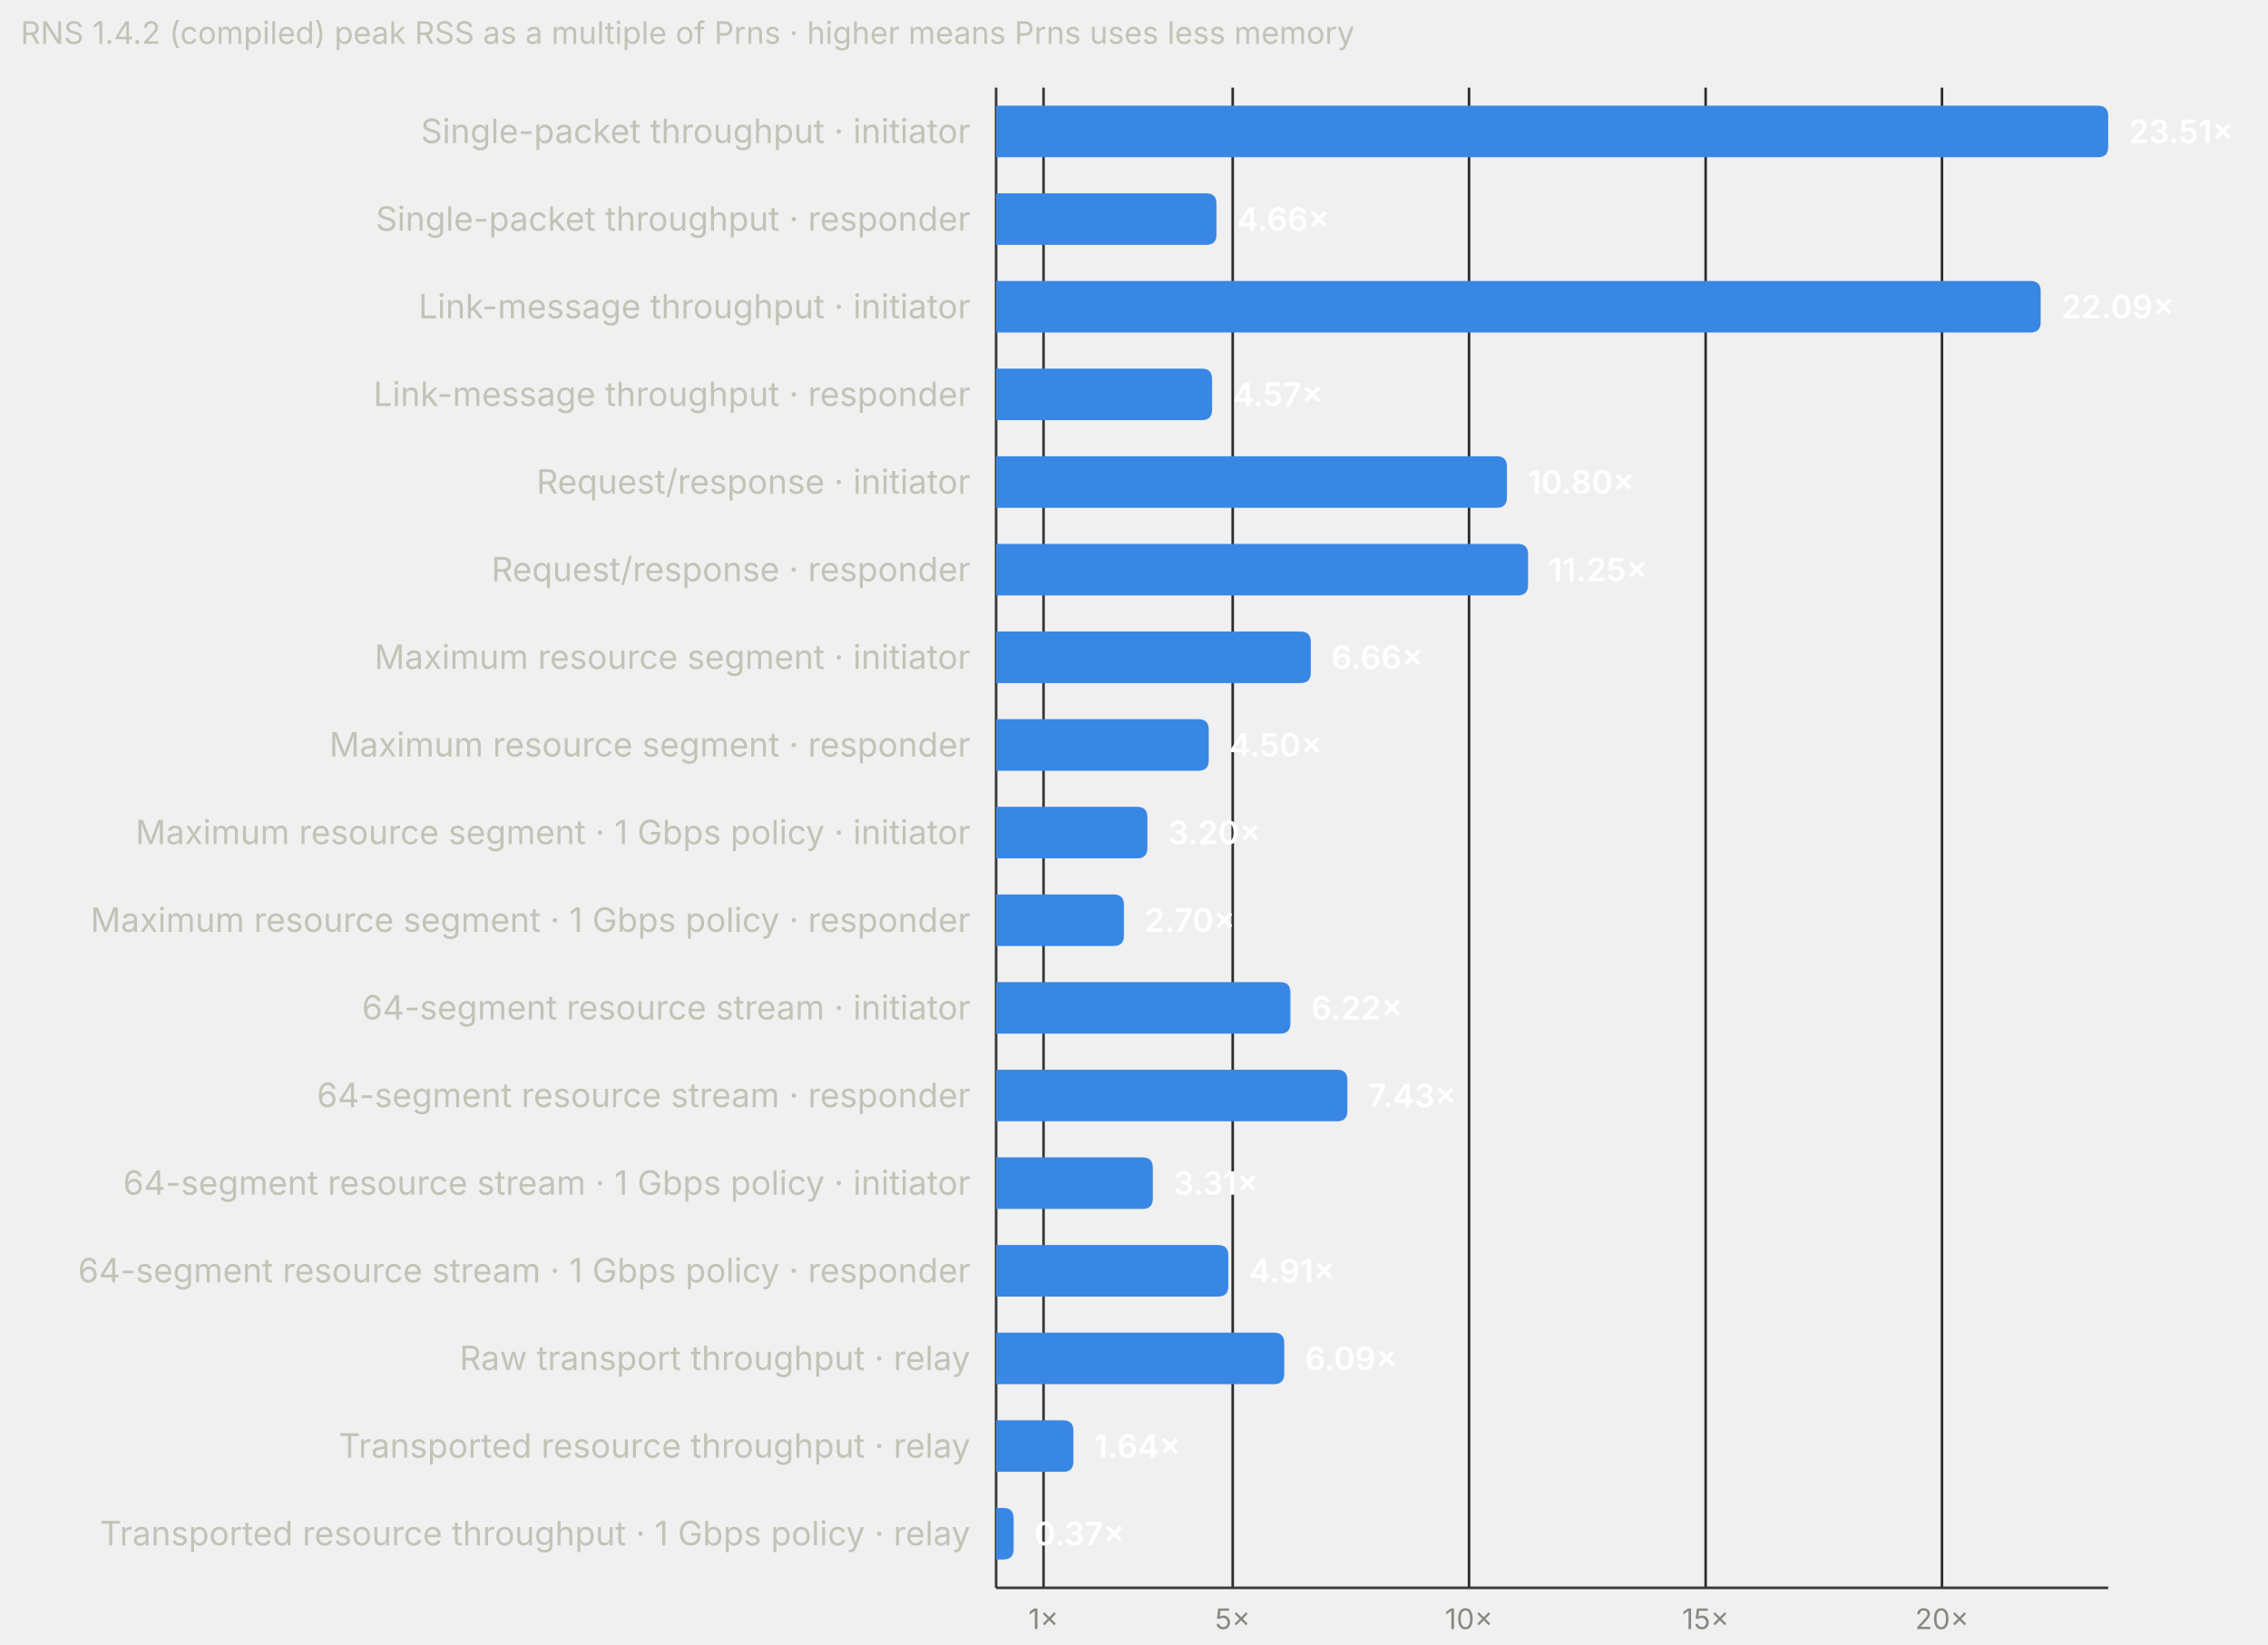
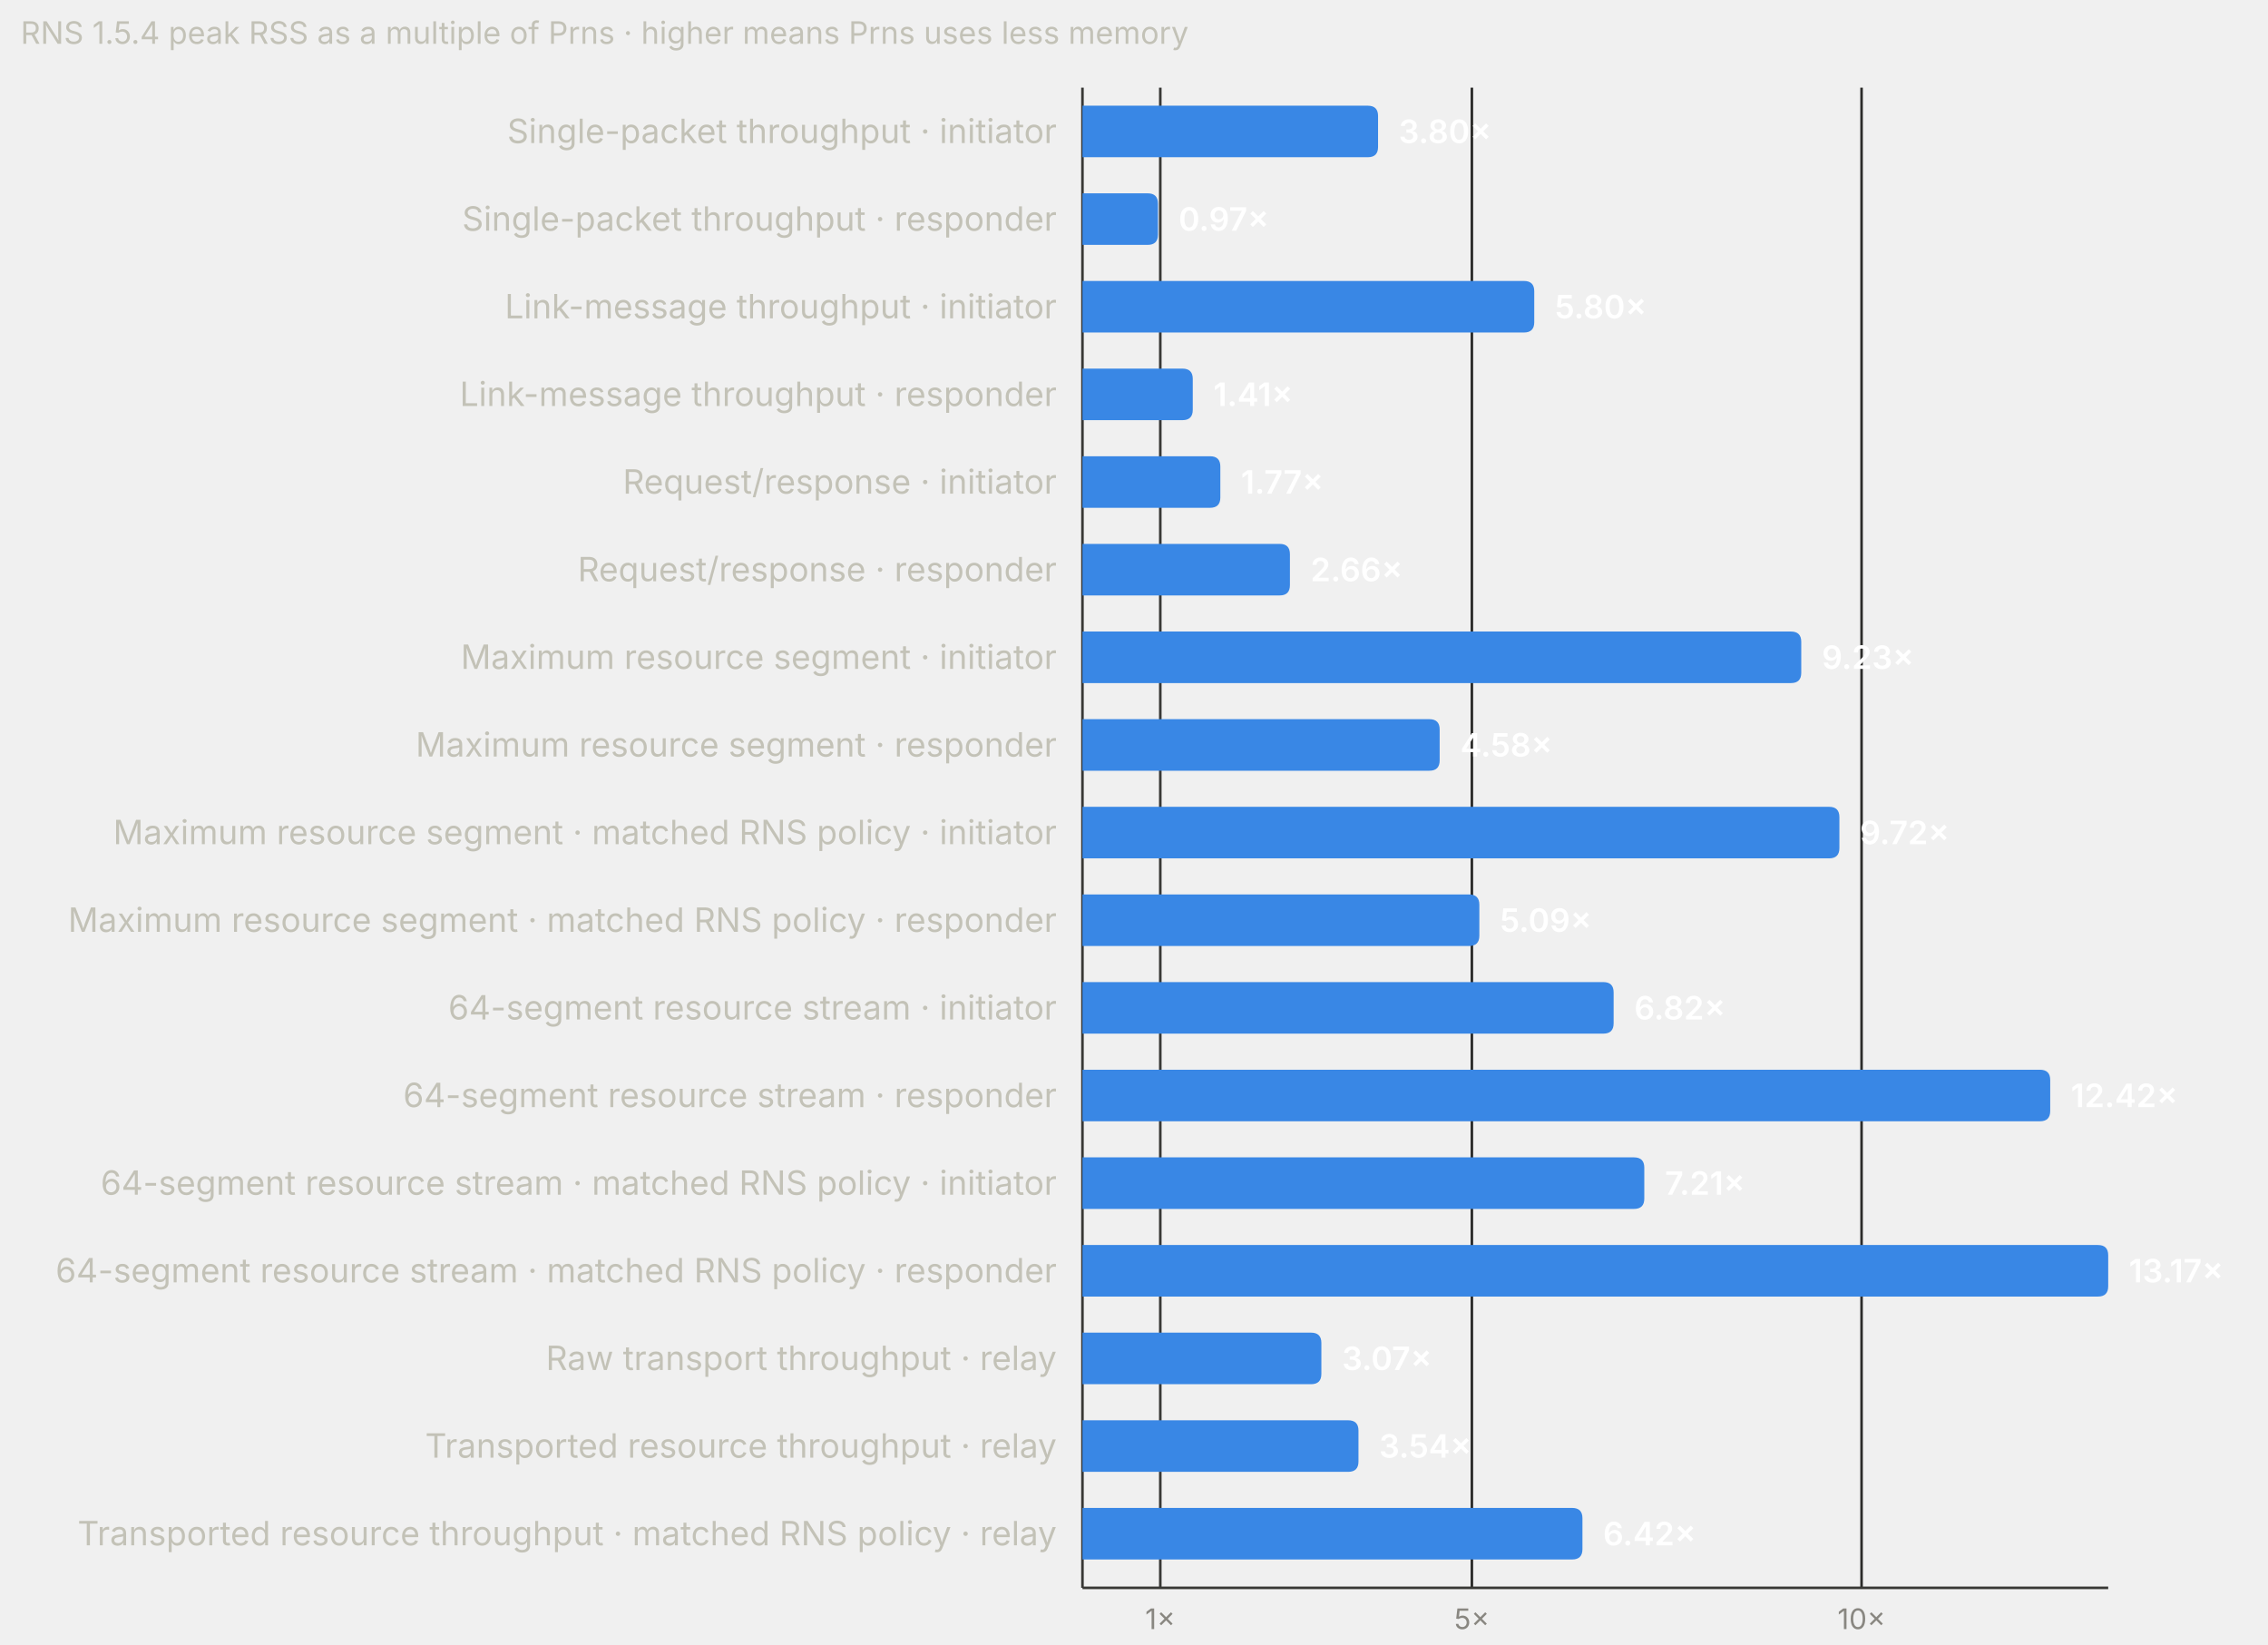
<svg xmlns="http://www.w3.org/2000/svg" width="880" height="638" viewBox="0 0 880 638" role="img" font-family="system-ui, -apple-system, 'Segoe UI', sans-serif">
-   <text x="8" y="17" font-size="12" fill="#c3c2b7">RNS 1.4.2 (compiled) peak RSS as a multiple of Prns · higher means Prns uses less memory</text>
-   <line x1="404.9" y1="34.0" x2="404.9" y2="616.0" stroke="#383835" stroke-width="1" />
-   <text x="404.9" y="632.0" font-size="11" fill="#898781" text-anchor="middle" font-variant-numeric="tabular-nums">1×</text>
-   <line x1="478.3" y1="34.0" x2="478.3" y2="616.0" stroke="#2c2c2a" stroke-width="1" />
-   <text x="478.3" y="632.0" font-size="11" fill="#898781" text-anchor="middle" font-variant-numeric="tabular-nums">5×</text>
-   <line x1="570.0" y1="34.0" x2="570.0" y2="616.0" stroke="#2c2c2a" stroke-width="1" />
-   <text x="570.0" y="632.0" font-size="11" fill="#898781" text-anchor="middle" font-variant-numeric="tabular-nums">10×</text>
-   <line x1="661.8" y1="34.0" x2="661.8" y2="616.0" stroke="#2c2c2a" stroke-width="1" />
-   <text x="661.8" y="632.0" font-size="11" fill="#898781" text-anchor="middle" font-variant-numeric="tabular-nums">15×</text>
-   <line x1="753.5" y1="34.0" x2="753.5" y2="616.0" stroke="#2c2c2a" stroke-width="1" />
-   <text x="753.5" y="632.0" font-size="11" fill="#898781" text-anchor="middle" font-variant-numeric="tabular-nums">20×</text>
-   <line x1="386.5" y1="34.0" x2="386.5" y2="616.0" stroke="#383835" stroke-width="1" />
-   <text x="376.5" y="55.5" font-size="13" fill="#c3c2b7" text-anchor="end">Single-packet throughput · initiator</text>
-   <path d="M386.5,41.0 L814.0,41.0 Q818.0,41.0 818.0,45.0 L818.0,57.0 Q818.0,61.0 814.0,61.0 L386.5,61.0 Z" fill="#3987e5" />
-   <text x="826.0" y="55.5" font-size="12.5" font-weight="600" fill="#ffffff">23.51×</text>
-   <text x="376.5" y="89.5" font-size="13" fill="#c3c2b7" text-anchor="end">Single-packet throughput · responder</text>
-   <path d="M386.5,75.0 L468.0,75.0 Q472.0,75.0 472.0,79.0 L472.0,91.0 Q472.0,95.0 468.0,95.0 L386.5,95.0 Z" fill="#3987e5" />
-   <text x="480.0" y="89.5" font-size="12.5" font-weight="600" fill="#ffffff">4.66×</text>
-   <text x="376.5" y="123.5" font-size="13" fill="#c3c2b7" text-anchor="end">Link-message throughput · initiator</text>
-   <path d="M386.5,109.0 L787.8,109.0 Q791.8,109.0 791.8,113.0 L791.8,125.0 Q791.8,129.0 787.8,129.0 L386.5,129.0 Z" fill="#3987e5" />
-   <text x="799.8" y="123.5" font-size="12.5" font-weight="600" fill="#ffffff">22.09×</text>
-   <text x="376.5" y="157.5" font-size="13" fill="#c3c2b7" text-anchor="end">Link-message throughput · responder</text>
-   <path d="M386.5,143.0 L466.3,143.0 Q470.3,143.0 470.3,147.0 L470.3,159.0 Q470.3,163.0 466.3,163.0 L386.5,163.0 Z" fill="#3987e5" />
-   <text x="478.3" y="157.5" font-size="12.5" font-weight="600" fill="#ffffff">4.57×</text>
-   <text x="376.5" y="191.5" font-size="13" fill="#c3c2b7" text-anchor="end">Request/response · initiator</text>
-   <path d="M386.5,177.0 L580.7,177.0 Q584.7,177.0 584.7,181.0 L584.7,193.0 Q584.7,197.0 580.7,197.0 L386.5,197.0 Z" fill="#3987e5" />
-   <text x="592.7" y="191.5" font-size="12.5" font-weight="600" fill="#ffffff">10.80×</text>
-   <text x="376.5" y="225.5" font-size="13" fill="#c3c2b7" text-anchor="end">Request/response · responder</text>
-   <path d="M386.5,211.0 L588.9,211.0 Q592.9,211.0 592.9,215.0 L592.9,227.0 Q592.9,231.0 588.9,231.0 L386.5,231.0 Z" fill="#3987e5" />
-   <text x="600.9" y="225.5" font-size="12.5" font-weight="600" fill="#ffffff">11.25×</text>
-   <text x="376.5" y="259.5" font-size="13" fill="#c3c2b7" text-anchor="end">Maximum resource segment · initiator</text>
-   <path d="M386.5,245.0 L504.6,245.0 Q508.6,245.0 508.6,249.0 L508.6,261.0 Q508.6,265.0 504.6,265.0 L386.5,265.0 Z" fill="#3987e5" />
-   <text x="516.6" y="259.5" font-size="12.5" font-weight="600" fill="#ffffff">6.66×</text>
-   <text x="376.5" y="293.5" font-size="13" fill="#c3c2b7" text-anchor="end">Maximum resource segment · responder</text>
-   <path d="M386.5,279.0 L465.0,279.0 Q469.0,279.0 469.0,283.0 L469.0,295.0 Q469.0,299.0 465.0,299.0 L386.5,299.0 Z" fill="#3987e5" />
-   <text x="477.0" y="293.5" font-size="12.5" font-weight="600" fill="#ffffff">4.50×</text>
-   <text x="376.5" y="327.5" font-size="13" fill="#c3c2b7" text-anchor="end">Maximum resource segment · 1 Gbps policy · initiator</text>
-   <path d="M386.5,313.0 L441.2,313.0 Q445.2,313.0 445.2,317.0 L445.2,329.0 Q445.2,333.0 441.2,333.0 L386.5,333.0 Z" fill="#3987e5" />
-   <text x="453.2" y="327.5" font-size="12.5" font-weight="600" fill="#ffffff">3.20×</text>
-   <text x="376.5" y="361.5" font-size="13" fill="#c3c2b7" text-anchor="end">Maximum resource segment · 1 Gbps policy · responder</text>
-   <path d="M386.5,347.0 L432.1,347.0 Q436.1,347.0 436.1,351.0 L436.1,363.0 Q436.1,367.0 432.1,367.0 L386.5,367.0 Z" fill="#3987e5" />
-   <text x="444.1" y="361.5" font-size="12.5" font-weight="600" fill="#ffffff">2.70×</text>
-   <text x="376.5" y="395.5" font-size="13" fill="#c3c2b7" text-anchor="end">64-segment resource stream · initiator</text>
-   <path d="M386.5,381.0 L496.7,381.0 Q500.7,381.0 500.7,385.0 L500.7,397.0 Q500.7,401.0 496.7,401.0 L386.5,401.0 Z" fill="#3987e5" />
-   <text x="508.7" y="395.5" font-size="12.5" font-weight="600" fill="#ffffff">6.22×</text>
-   <text x="376.5" y="429.5" font-size="13" fill="#c3c2b7" text-anchor="end">64-segment resource stream · responder</text>
-   <path d="M386.5,415.0 L518.8,415.0 Q522.8,415.0 522.8,419.0 L522.8,431.0 Q522.8,435.0 518.8,435.0 L386.5,435.0 Z" fill="#3987e5" />
-   <text x="530.8" y="429.5" font-size="12.5" font-weight="600" fill="#ffffff">7.43×</text>
-   <text x="376.5" y="463.5" font-size="13" fill="#c3c2b7" text-anchor="end">64-segment resource stream · 1 Gbps policy · initiator</text>
-   <path d="M386.5,449.0 L443.3,449.0 Q447.3,449.0 447.3,453.0 L447.3,465.0 Q447.3,469.0 443.3,469.0 L386.5,469.0 Z" fill="#3987e5" />
-   <text x="455.3" y="463.5" font-size="12.5" font-weight="600" fill="#ffffff">3.31×</text>
-   <text x="376.5" y="497.5" font-size="13" fill="#c3c2b7" text-anchor="end">64-segment resource stream · 1 Gbps policy · responder</text>
-   <path d="M386.5,483.0 L472.6,483.0 Q476.6,483.0 476.6,487.0 L476.6,499.0 Q476.6,503.0 472.6,503.0 L386.5,503.0 Z" fill="#3987e5" />
-   <text x="484.6" y="497.5" font-size="12.5" font-weight="600" fill="#ffffff">4.91×</text>
-   <text x="376.5" y="531.5" font-size="13" fill="#c3c2b7" text-anchor="end">Raw transport throughput · relay</text>
-   <path d="M386.5,517.0 L494.3,517.0 Q498.3,517.0 498.3,521.0 L498.3,533.0 Q498.3,537.0 494.3,537.0 L386.5,537.0 Z" fill="#3987e5" />
-   <text x="506.3" y="531.5" font-size="12.5" font-weight="600" fill="#ffffff">6.09×</text>
-   <text x="376.5" y="565.5" font-size="13" fill="#c3c2b7" text-anchor="end">Transported resource throughput · relay</text>
-   <path d="M386.5,551.0 L412.5,551.0 Q416.5,551.0 416.5,555.0 L416.5,567.0 Q416.5,571.0 412.5,571.0 L386.5,571.0 Z" fill="#3987e5" />
-   <text x="424.5" y="565.5" font-size="12.5" font-weight="600" fill="#ffffff">1.64×</text>
-   <text x="376.5" y="599.5" font-size="13" fill="#c3c2b7" text-anchor="end">Transported resource throughput · 1 Gbps policy · relay</text>
-   <path d="M386.5,585.0 L389.3,585.0 Q393.3,585.0 393.3,589.0 L393.3,601.0 Q393.3,605.0 389.3,605.0 L386.5,605.0 Z" fill="#3987e5" />
-   <text x="401.3" y="599.5" font-size="12.5" font-weight="600" fill="#ffffff">0.37×</text>
-   <line x1="386.5" y1="616.0" x2="818.0" y2="616.0" stroke="#383835" stroke-width="1" />
+   <text x="8" y="17" font-size="12" fill="#c3c2b7">RNS 1.5.4 peak RSS as a multiple of Prns · higher means Prns uses less memory</text>
+   <line x1="450.2" y1="34.0" x2="450.2" y2="616.0" stroke="#383835" stroke-width="1" />
+   <text x="450.2" y="632.0" font-size="11" fill="#898781" text-anchor="middle" font-variant-numeric="tabular-nums">1×</text>
+   <line x1="571.1" y1="34.0" x2="571.1" y2="616.0" stroke="#2c2c2a" stroke-width="1" />
+   <text x="571.1" y="632.0" font-size="11" fill="#898781" text-anchor="middle" font-variant-numeric="tabular-nums">5×</text>
+   <line x1="722.3" y1="34.0" x2="722.3" y2="616.0" stroke="#2c2c2a" stroke-width="1" />
+   <text x="722.3" y="632.0" font-size="11" fill="#898781" text-anchor="middle" font-variant-numeric="tabular-nums">10×</text>
+   <line x1="420.0" y1="34.0" x2="420.0" y2="616.0" stroke="#383835" stroke-width="1" />
+   <text x="410.0" y="55.5" font-size="13" fill="#c3c2b7" text-anchor="end">Single-packet throughput · initiator</text>
+   <path d="M420.0,41.0 L530.7,41.0 Q534.7,41.0 534.7,45.0 L534.7,57.0 Q534.7,61.0 530.7,61.0 L420.0,61.0 Z" fill="#3987e5" />
+   <text x="542.7" y="55.5" font-size="12.5" font-weight="600" fill="#ffffff">3.80×</text>
+   <text x="410.0" y="89.5" font-size="13" fill="#c3c2b7" text-anchor="end">Single-packet throughput · responder</text>
+   <path d="M420.0,75.0 L445.3,75.0 Q449.3,75.0 449.3,79.0 L449.3,91.0 Q449.3,95.0 445.3,95.0 L420.0,95.0 Z" fill="#3987e5" />
+   <text x="457.3" y="89.5" font-size="12.5" font-weight="600" fill="#ffffff">0.97×</text>
+   <text x="410.0" y="123.5" font-size="13" fill="#c3c2b7" text-anchor="end">Link-message throughput · initiator</text>
+   <path d="M420.0,109.0 L591.3,109.0 Q595.3,109.0 595.3,113.0 L595.3,125.0 Q595.3,129.0 591.3,129.0 L420.0,129.0 Z" fill="#3987e5" />
+   <text x="603.3" y="123.5" font-size="12.5" font-weight="600" fill="#ffffff">5.80×</text>
+   <text x="410.0" y="157.5" font-size="13" fill="#c3c2b7" text-anchor="end">Link-message throughput · responder</text>
+   <path d="M420.0,143.0 L458.8,143.0 Q462.8,143.0 462.8,147.0 L462.8,159.0 Q462.8,163.0 458.8,163.0 L420.0,163.0 Z" fill="#3987e5" />
+   <text x="470.8" y="157.5" font-size="12.5" font-weight="600" fill="#ffffff">1.41×</text>
+   <text x="410.0" y="191.5" font-size="13" fill="#c3c2b7" text-anchor="end">Request/response · initiator</text>
+   <path d="M420.0,177.0 L469.5,177.0 Q473.5,177.0 473.5,181.0 L473.5,193.0 Q473.5,197.0 469.5,197.0 L420.0,197.0 Z" fill="#3987e5" />
+   <text x="481.5" y="191.5" font-size="12.5" font-weight="600" fill="#ffffff">1.77×</text>
+   <text x="410.0" y="225.5" font-size="13" fill="#c3c2b7" text-anchor="end">Request/response · responder</text>
+   <path d="M420.0,211.0 L496.5,211.0 Q500.5,211.0 500.5,215.0 L500.5,227.0 Q500.5,231.0 496.5,231.0 L420.0,231.0 Z" fill="#3987e5" />
+   <text x="508.5" y="225.5" font-size="12.5" font-weight="600" fill="#ffffff">2.66×</text>
+   <text x="410.0" y="259.5" font-size="13" fill="#c3c2b7" text-anchor="end">Maximum resource segment · initiator</text>
+   <path d="M420.0,245.0 L694.9,245.0 Q698.9,245.0 698.9,249.0 L698.9,261.0 Q698.9,265.0 694.9,265.0 L420.0,265.0 Z" fill="#3987e5" />
+   <text x="706.9" y="259.5" font-size="12.5" font-weight="600" fill="#ffffff">9.23×</text>
+   <text x="410.0" y="293.5" font-size="13" fill="#c3c2b7" text-anchor="end">Maximum resource segment · responder</text>
+   <path d="M420.0,279.0 L554.6,279.0 Q558.6,279.0 558.6,283.0 L558.6,295.0 Q558.6,299.0 554.6,299.0 L420.0,299.0 Z" fill="#3987e5" />
+   <text x="566.6" y="293.5" font-size="12.5" font-weight="600" fill="#ffffff">4.58×</text>
+   <text x="410.0" y="327.5" font-size="13" fill="#c3c2b7" text-anchor="end">Maximum resource segment · matched RNS policy · initiator</text>
+   <path d="M420.0,313.0 L709.7,313.0 Q713.7,313.0 713.7,317.0 L713.7,329.0 Q713.7,333.0 709.7,333.0 L420.0,333.0 Z" fill="#3987e5" />
+   <text x="721.7" y="327.5" font-size="12.5" font-weight="600" fill="#ffffff">9.72×</text>
+   <text x="410.0" y="361.5" font-size="13" fill="#c3c2b7" text-anchor="end">Maximum resource segment · matched RNS policy · responder</text>
+   <path d="M420.0,347.0 L570.0,347.0 Q574.0,347.0 574.0,351.0 L574.0,363.0 Q574.0,367.0 570.0,367.0 L420.0,367.0 Z" fill="#3987e5" />
+   <text x="582.0" y="361.5" font-size="12.5" font-weight="600" fill="#ffffff">5.09×</text>
+   <text x="410.0" y="395.5" font-size="13" fill="#c3c2b7" text-anchor="end">64-segment resource stream · initiator</text>
+   <path d="M420.0,381.0 L622.1,381.0 Q626.1,381.0 626.1,385.0 L626.1,397.0 Q626.1,401.0 622.1,401.0 L420.0,401.0 Z" fill="#3987e5" />
+   <text x="634.1" y="395.5" font-size="12.5" font-weight="600" fill="#ffffff">6.82×</text>
+   <text x="410.0" y="429.5" font-size="13" fill="#c3c2b7" text-anchor="end">64-segment resource stream · responder</text>
+   <path d="M420.0,415.0 L791.5,415.0 Q795.5,415.0 795.5,419.0 L795.5,431.0 Q795.5,435.0 791.5,435.0 L420.0,435.0 Z" fill="#3987e5" />
+   <text x="803.5" y="429.5" font-size="12.5" font-weight="600" fill="#ffffff">12.42×</text>
+   <text x="410.0" y="463.5" font-size="13" fill="#c3c2b7" text-anchor="end">64-segment resource stream · matched RNS policy · initiator</text>
+   <path d="M420.0,449.0 L634.0,449.0 Q638.0,449.0 638.0,453.0 L638.0,465.0 Q638.0,469.0 634.0,469.0 L420.0,469.0 Z" fill="#3987e5" />
+   <text x="646.0" y="463.5" font-size="12.5" font-weight="600" fill="#ffffff">7.21×</text>
+   <text x="410.0" y="497.5" font-size="13" fill="#c3c2b7" text-anchor="end">64-segment resource stream · matched RNS policy · responder</text>
+   <path d="M420.0,483.0 L814.0,483.0 Q818.0,483.0 818.0,487.0 L818.0,499.0 Q818.0,503.0 814.0,503.0 L420.0,503.0 Z" fill="#3987e5" />
+   <text x="826.0" y="497.5" font-size="12.5" font-weight="600" fill="#ffffff">13.17×</text>
+   <text x="410.0" y="531.5" font-size="13" fill="#c3c2b7" text-anchor="end">Raw transport throughput · relay</text>
+   <path d="M420.0,517.0 L508.7,517.0 Q512.7,517.0 512.7,521.0 L512.7,533.0 Q512.7,537.0 508.7,537.0 L420.0,537.0 Z" fill="#3987e5" />
+   <text x="520.7" y="531.5" font-size="12.5" font-weight="600" fill="#ffffff">3.07×</text>
+   <text x="410.0" y="565.5" font-size="13" fill="#c3c2b7" text-anchor="end">Transported resource throughput · relay</text>
+   <path d="M420.0,551.0 L523.1,551.0 Q527.1,551.0 527.1,555.0 L527.1,567.0 Q527.1,571.0 523.1,571.0 L420.0,571.0 Z" fill="#3987e5" />
+   <text x="535.1" y="565.5" font-size="12.5" font-weight="600" fill="#ffffff">3.54×</text>
+   <text x="410.0" y="599.5" font-size="13" fill="#c3c2b7" text-anchor="end">Transported resource throughput · matched RNS policy · relay</text>
+   <path d="M420.0,585.0 L610.0,585.0 Q614.0,585.0 614.0,589.0 L614.0,601.0 Q614.0,605.0 610.0,605.0 L420.0,605.0 Z" fill="#3987e5" />
+   <text x="622.0" y="599.5" font-size="12.5" font-weight="600" fill="#ffffff">6.42×</text>
+   <line x1="420.0" y1="616.0" x2="818.0" y2="616.0" stroke="#383835" stroke-width="1" />
</svg>
